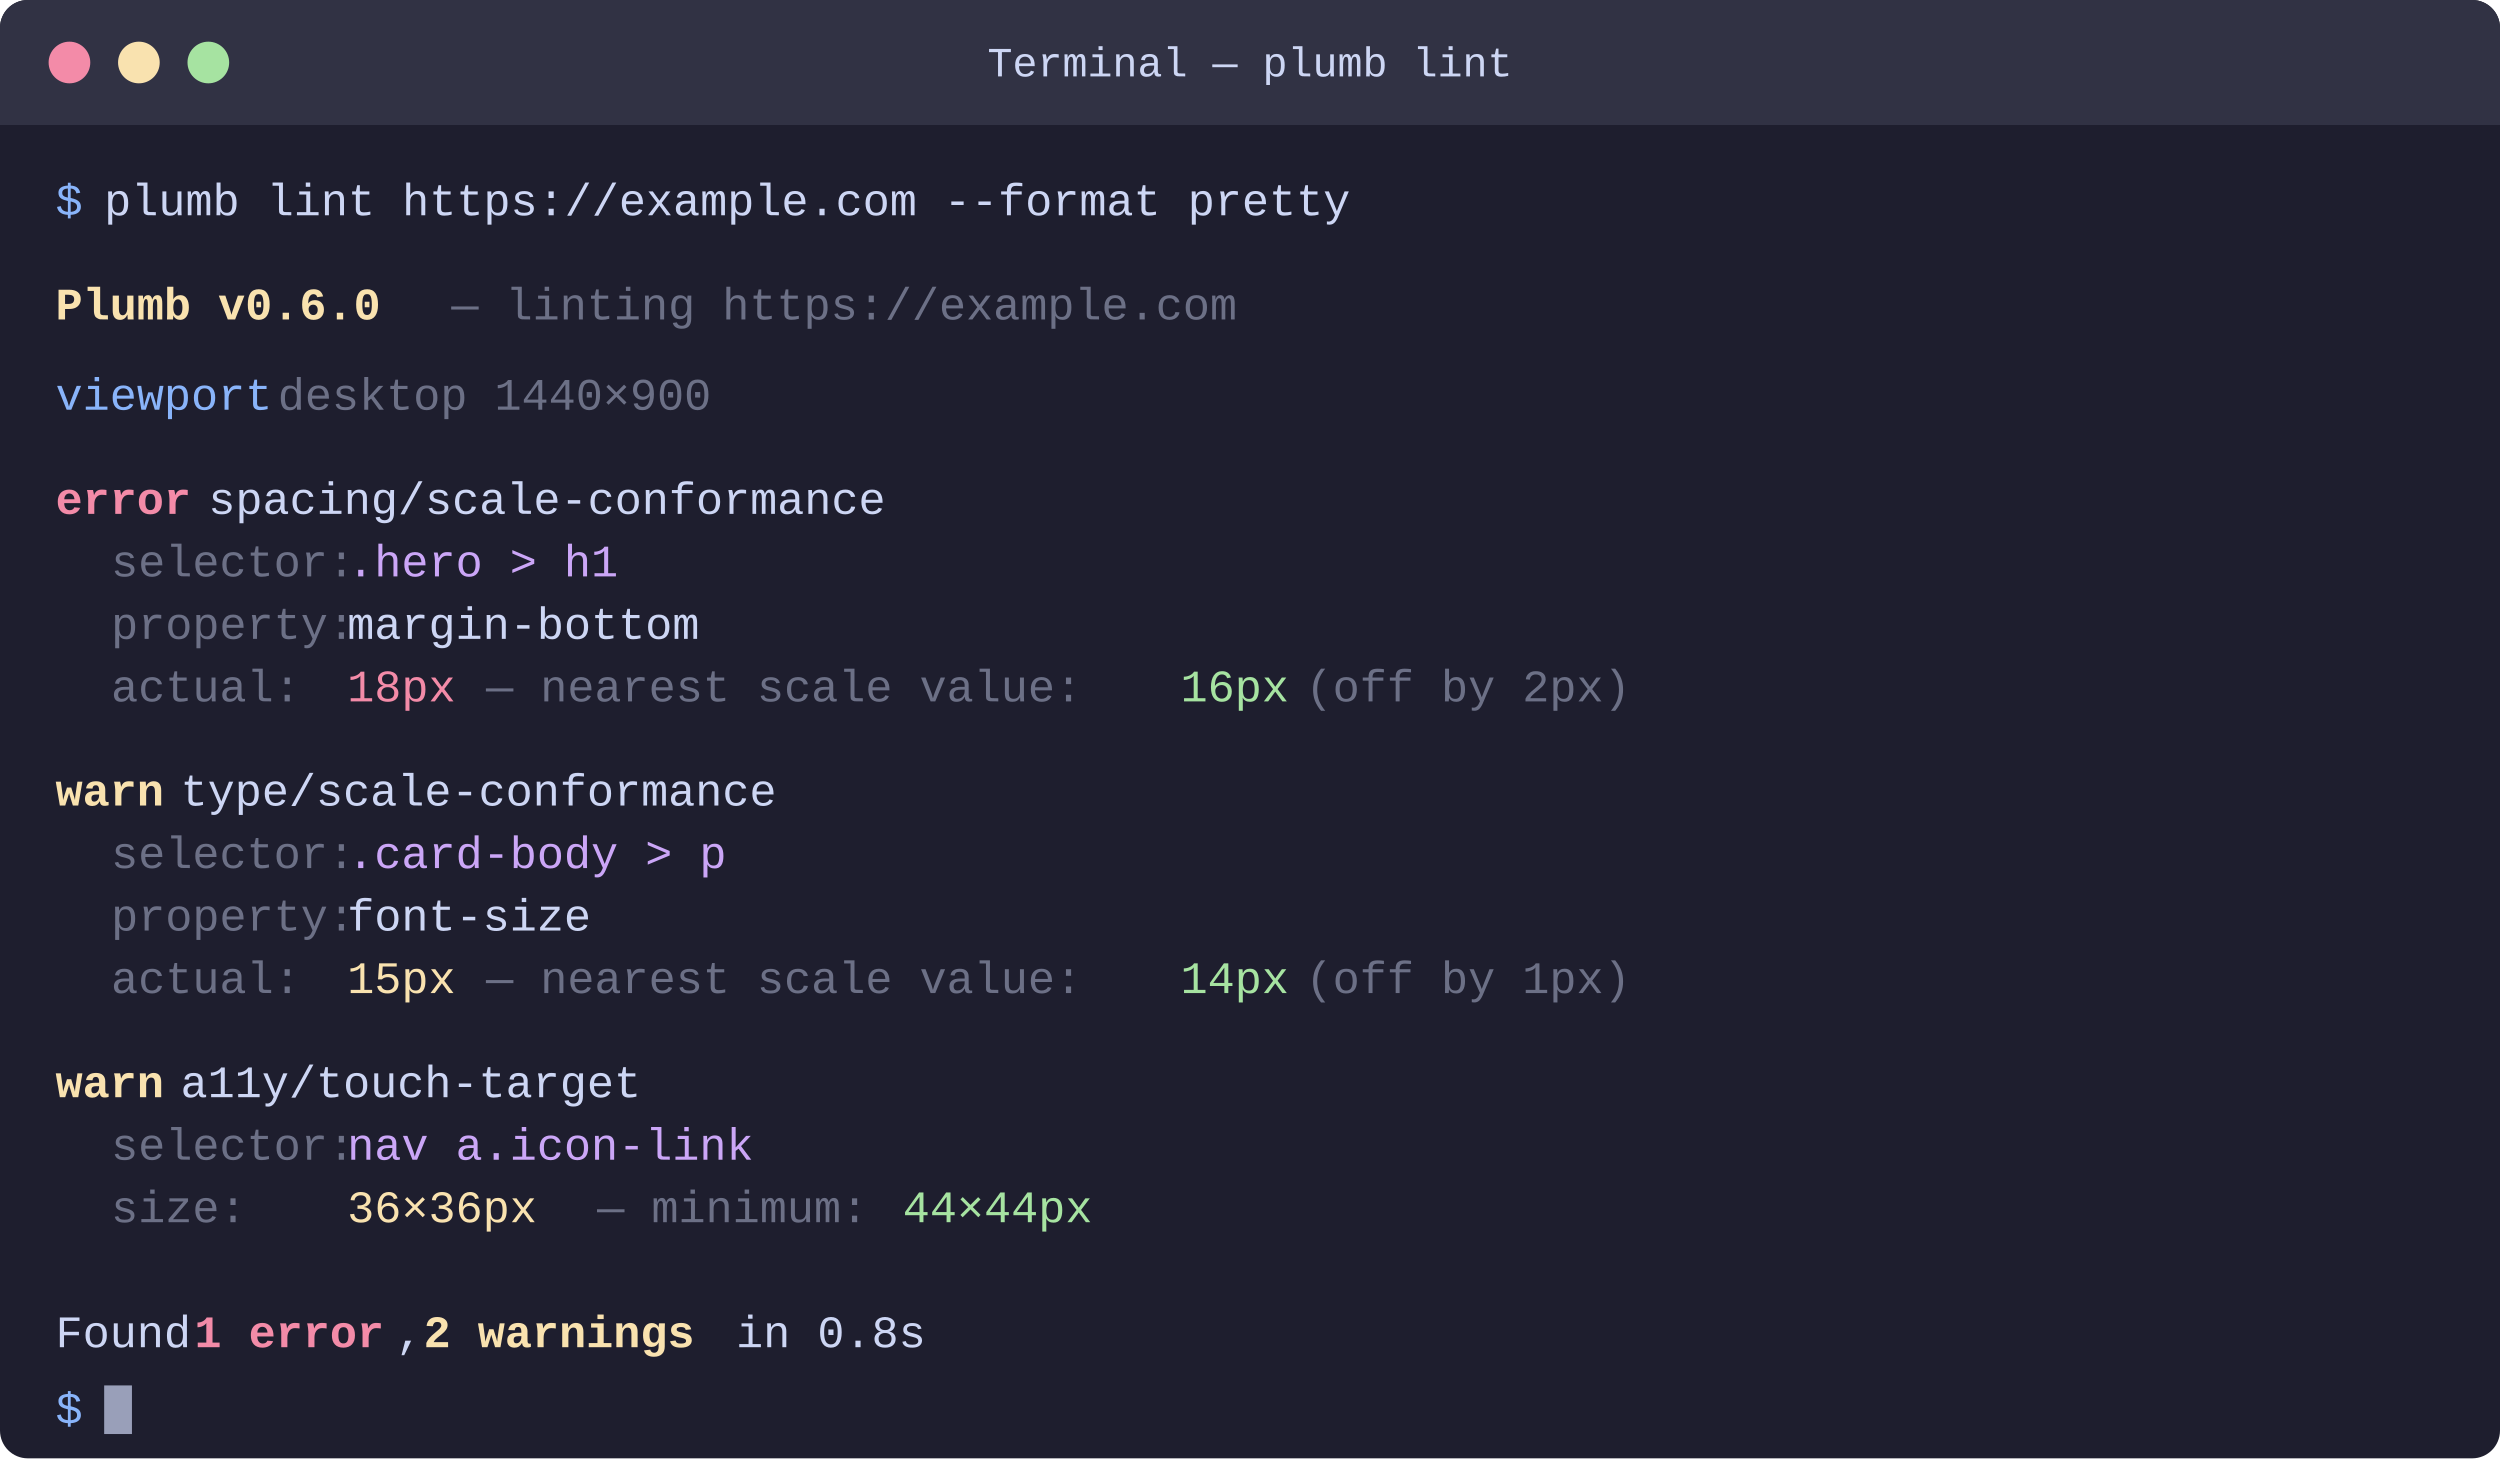
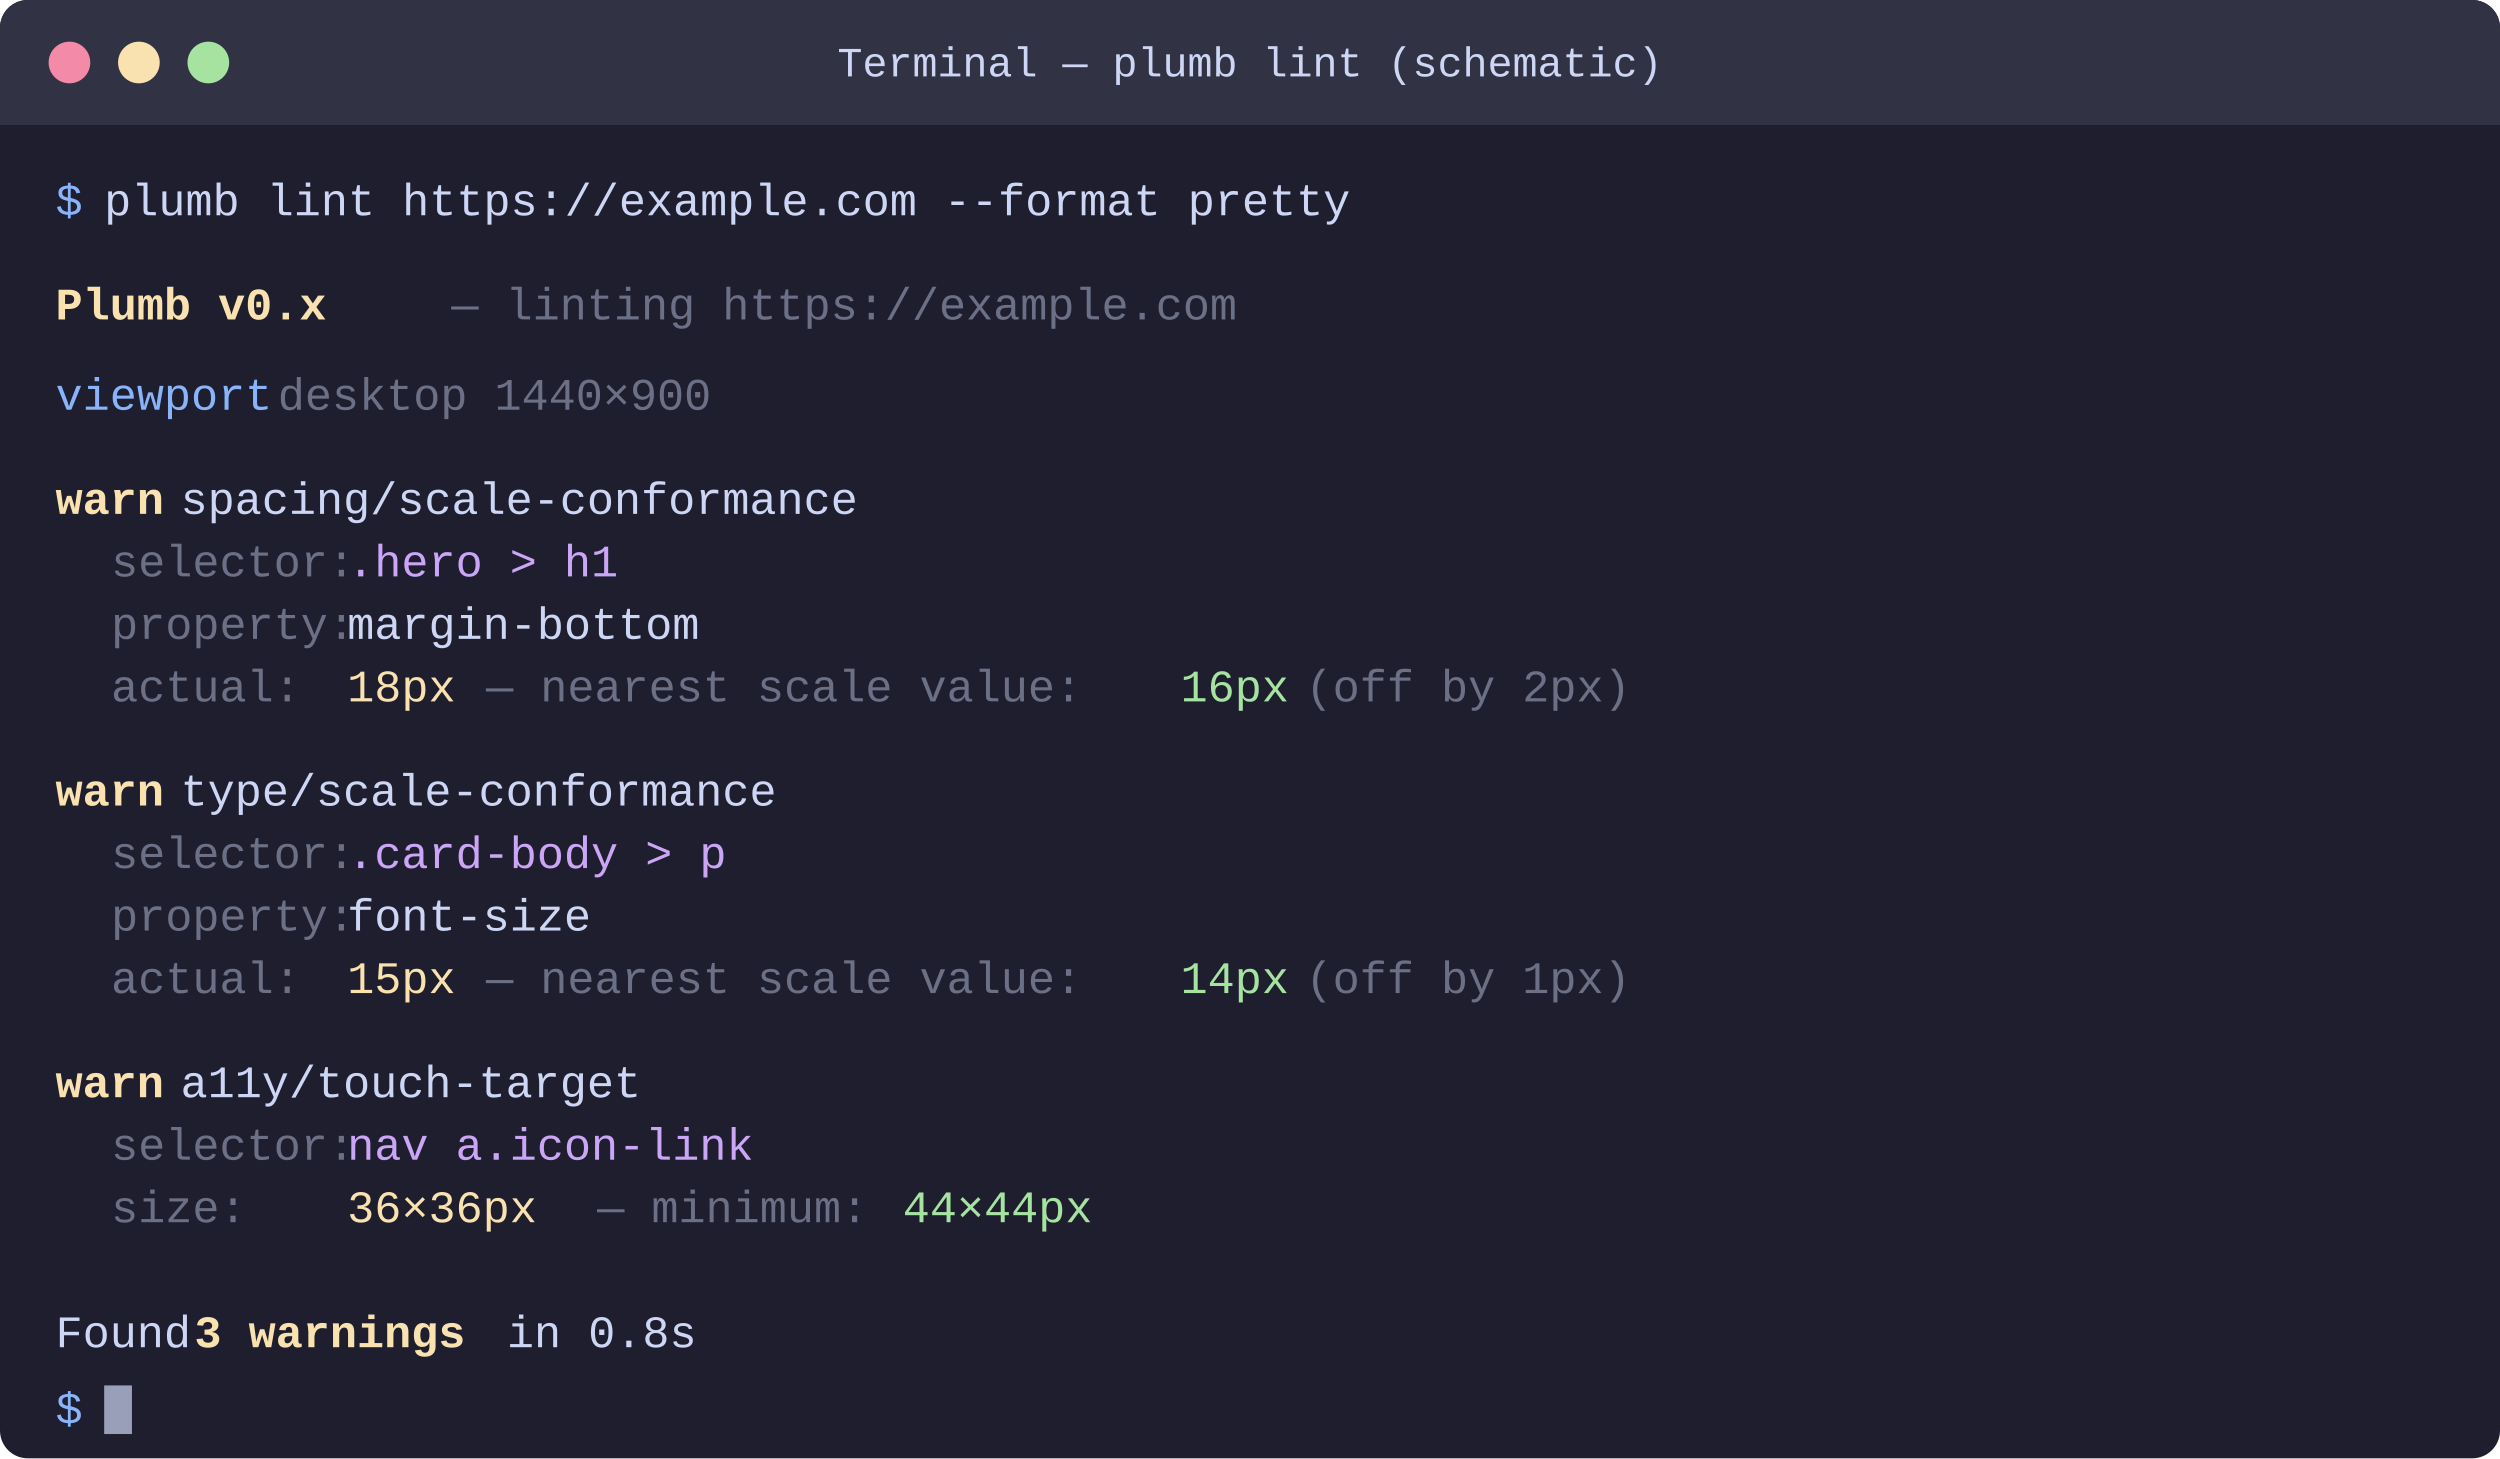
<svg xmlns="http://www.w3.org/2000/svg" viewBox="0 0 720 420" font-family="'SF Mono','Cascadia Code','Consolas','Liberation Mono',monospace" font-size="13">
  <rect width="720" height="420" rx="8" fill="#1e1e2e" />
  <rect width="720" height="36" rx="8" fill="#313244" />
  <rect y="28" width="720" height="8" fill="#313244" />
  <circle cx="20" cy="18" r="6" fill="#f38ba8" />
  <circle cx="40" cy="18" r="6" fill="#f9e2af" />
  <circle cx="60" cy="18" r="6" fill="#a6e3a1" />
-   <text x="360" y="22" fill="#cdd6f4" text-anchor="middle" font-size="12">Terminal — plumb lint</text>
+   <text x="360" y="22" fill="#cdd6f4" text-anchor="middle" font-size="12">Terminal — plumb lint (schematic)</text>
  <text x="16" y="62" fill="#89b4fa">$</text>
  <text x="30" y="62" fill="#cdd6f4"> plumb lint https://example.com --format pretty</text>
-   <text x="16" y="92" fill="#f9e2af" font-weight="bold">Plumb v0.6.0</text>
+   <text x="16" y="92" fill="#f9e2af" font-weight="bold">Plumb v0.x</text>
  <text x="130" y="92" fill="#6c7086">— linting https://example.com</text>
  <text x="16" y="118" fill="#89b4fa">viewport</text>
  <text x="80" y="118" fill="#6c7086">desktop 1440×900</text>
-   <text x="16" y="148" fill="#f38ba8" font-weight="bold">error</text>
-   <text x="60" y="148" fill="#cdd6f4"> spacing/scale-conformance</text>
+   <text x="16" y="148" fill="#f9e2af" font-weight="bold">warn</text>
+   <text x="52" y="148" fill="#cdd6f4"> spacing/scale-conformance</text>
  <text x="32" y="166" fill="#6c7086">selector:</text>
  <text x="100" y="166" fill="#cba6f7">.hero &gt; h1</text>
  <text x="32" y="184" fill="#6c7086">property:</text>
  <text x="100" y="184" fill="#cdd6f4">margin-bottom</text>
  <text x="32" y="202" fill="#6c7086">actual:</text>
-   <text x="100" y="202" fill="#f38ba8">18px</text>
+   <text x="100" y="202" fill="#f9e2af">18px</text>
  <text x="140" y="202" fill="#6c7086">— nearest scale value:</text>
  <text x="340" y="202" fill="#a6e3a1">16px</text>
  <text x="376" y="202" fill="#6c7086">(off by 2px)</text>
  <text x="16" y="232" fill="#f9e2af" font-weight="bold">warn</text>
  <text x="52" y="232" fill="#cdd6f4"> type/scale-conformance</text>
  <text x="32" y="250" fill="#6c7086">selector:</text>
  <text x="100" y="250" fill="#cba6f7">.card-body &gt; p</text>
  <text x="32" y="268" fill="#6c7086">property:</text>
  <text x="100" y="268" fill="#cdd6f4">font-size</text>
  <text x="32" y="286" fill="#6c7086">actual:</text>
  <text x="100" y="286" fill="#f9e2af">15px</text>
  <text x="140" y="286" fill="#6c7086">— nearest scale value:</text>
  <text x="340" y="286" fill="#a6e3a1">14px</text>
  <text x="376" y="286" fill="#6c7086">(off by 1px)</text>
  <text x="16" y="316" fill="#f9e2af" font-weight="bold">warn</text>
  <text x="52" y="316" fill="#cdd6f4"> a11y/touch-target</text>
  <text x="32" y="334" fill="#6c7086">selector:</text>
  <text x="100" y="334" fill="#cba6f7">nav a.icon-link</text>
  <text x="32" y="352" fill="#6c7086">size:</text>
  <text x="100" y="352" fill="#f9e2af">36×36px</text>
  <text x="172" y="352" fill="#6c7086">— minimum:</text>
  <text x="260" y="352" fill="#a6e3a1">44×44px</text>
  <text x="16" y="388" fill="#cdd6f4">Found</text>
-   <text x="56" y="388" fill="#f38ba8" font-weight="bold">1 error</text>
-   <text x="114" y="388" fill="#cdd6f4">,</text>
-   <text x="122" y="388" fill="#f9e2af" font-weight="bold">2 warnings</text>
-   <text x="212" y="388" fill="#cdd6f4">in 0.8s</text>
+   <text x="56" y="388" fill="#f9e2af" font-weight="bold">3 warnings</text>
+   <text x="146" y="388" fill="#cdd6f4">in 0.8s</text>
  <text x="16" y="410" fill="#89b4fa">$</text>
  <rect x="30" y="399" width="8" height="14" fill="#cdd6f4" opacity="0.7">
    <animate attributeName="opacity" values="0.7;0;0.7" dur="1.2s" repeatCount="indefinite" />
  </rect>
</svg>
